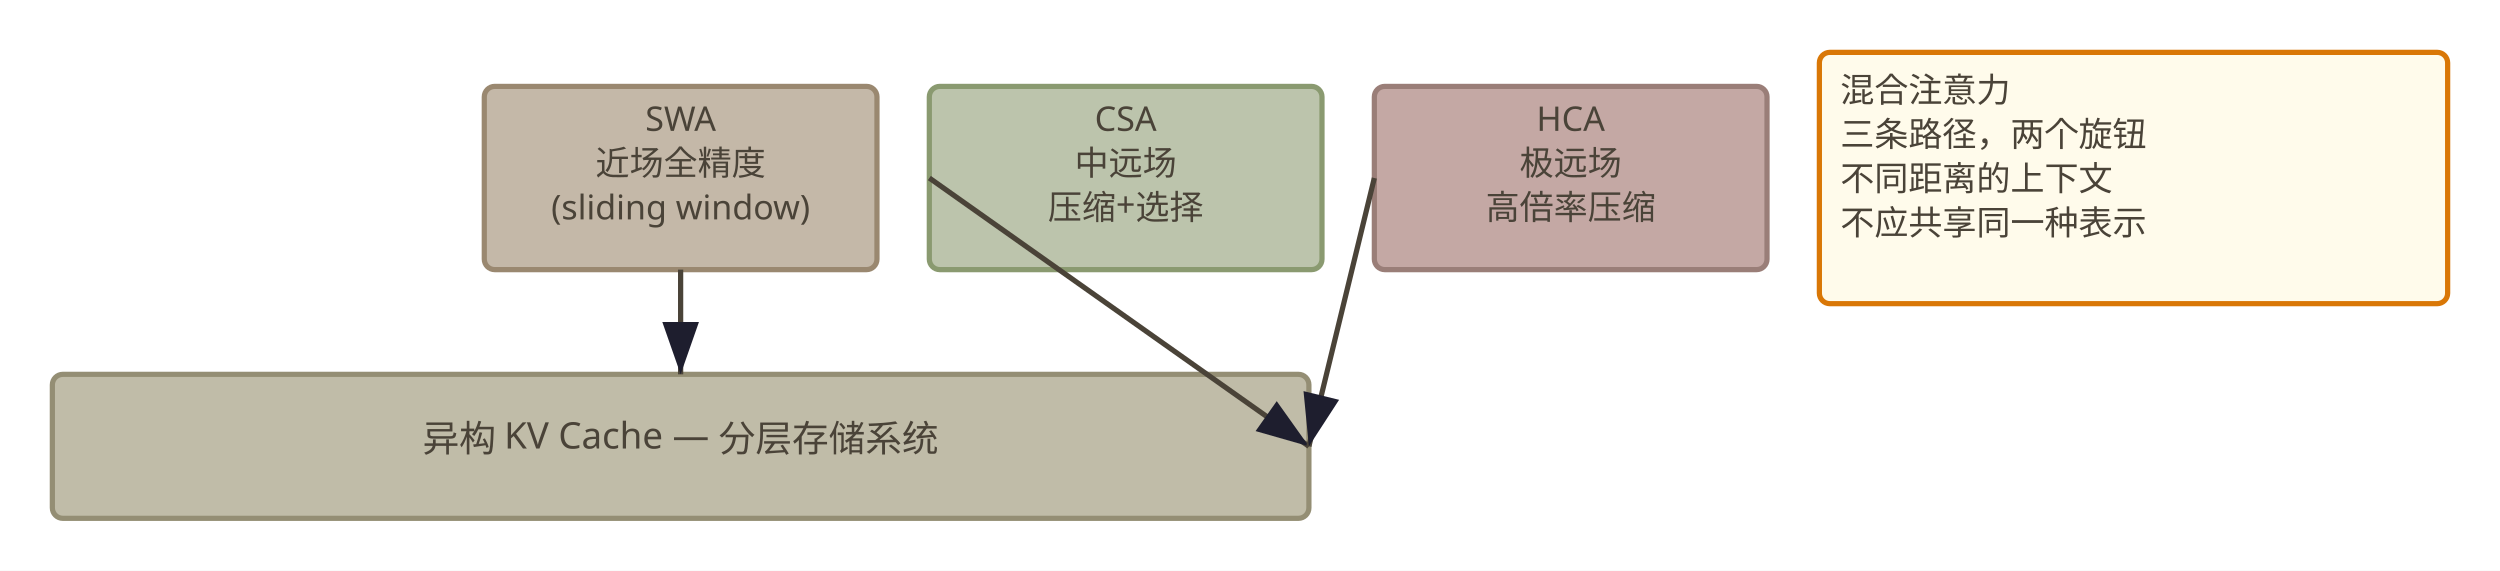
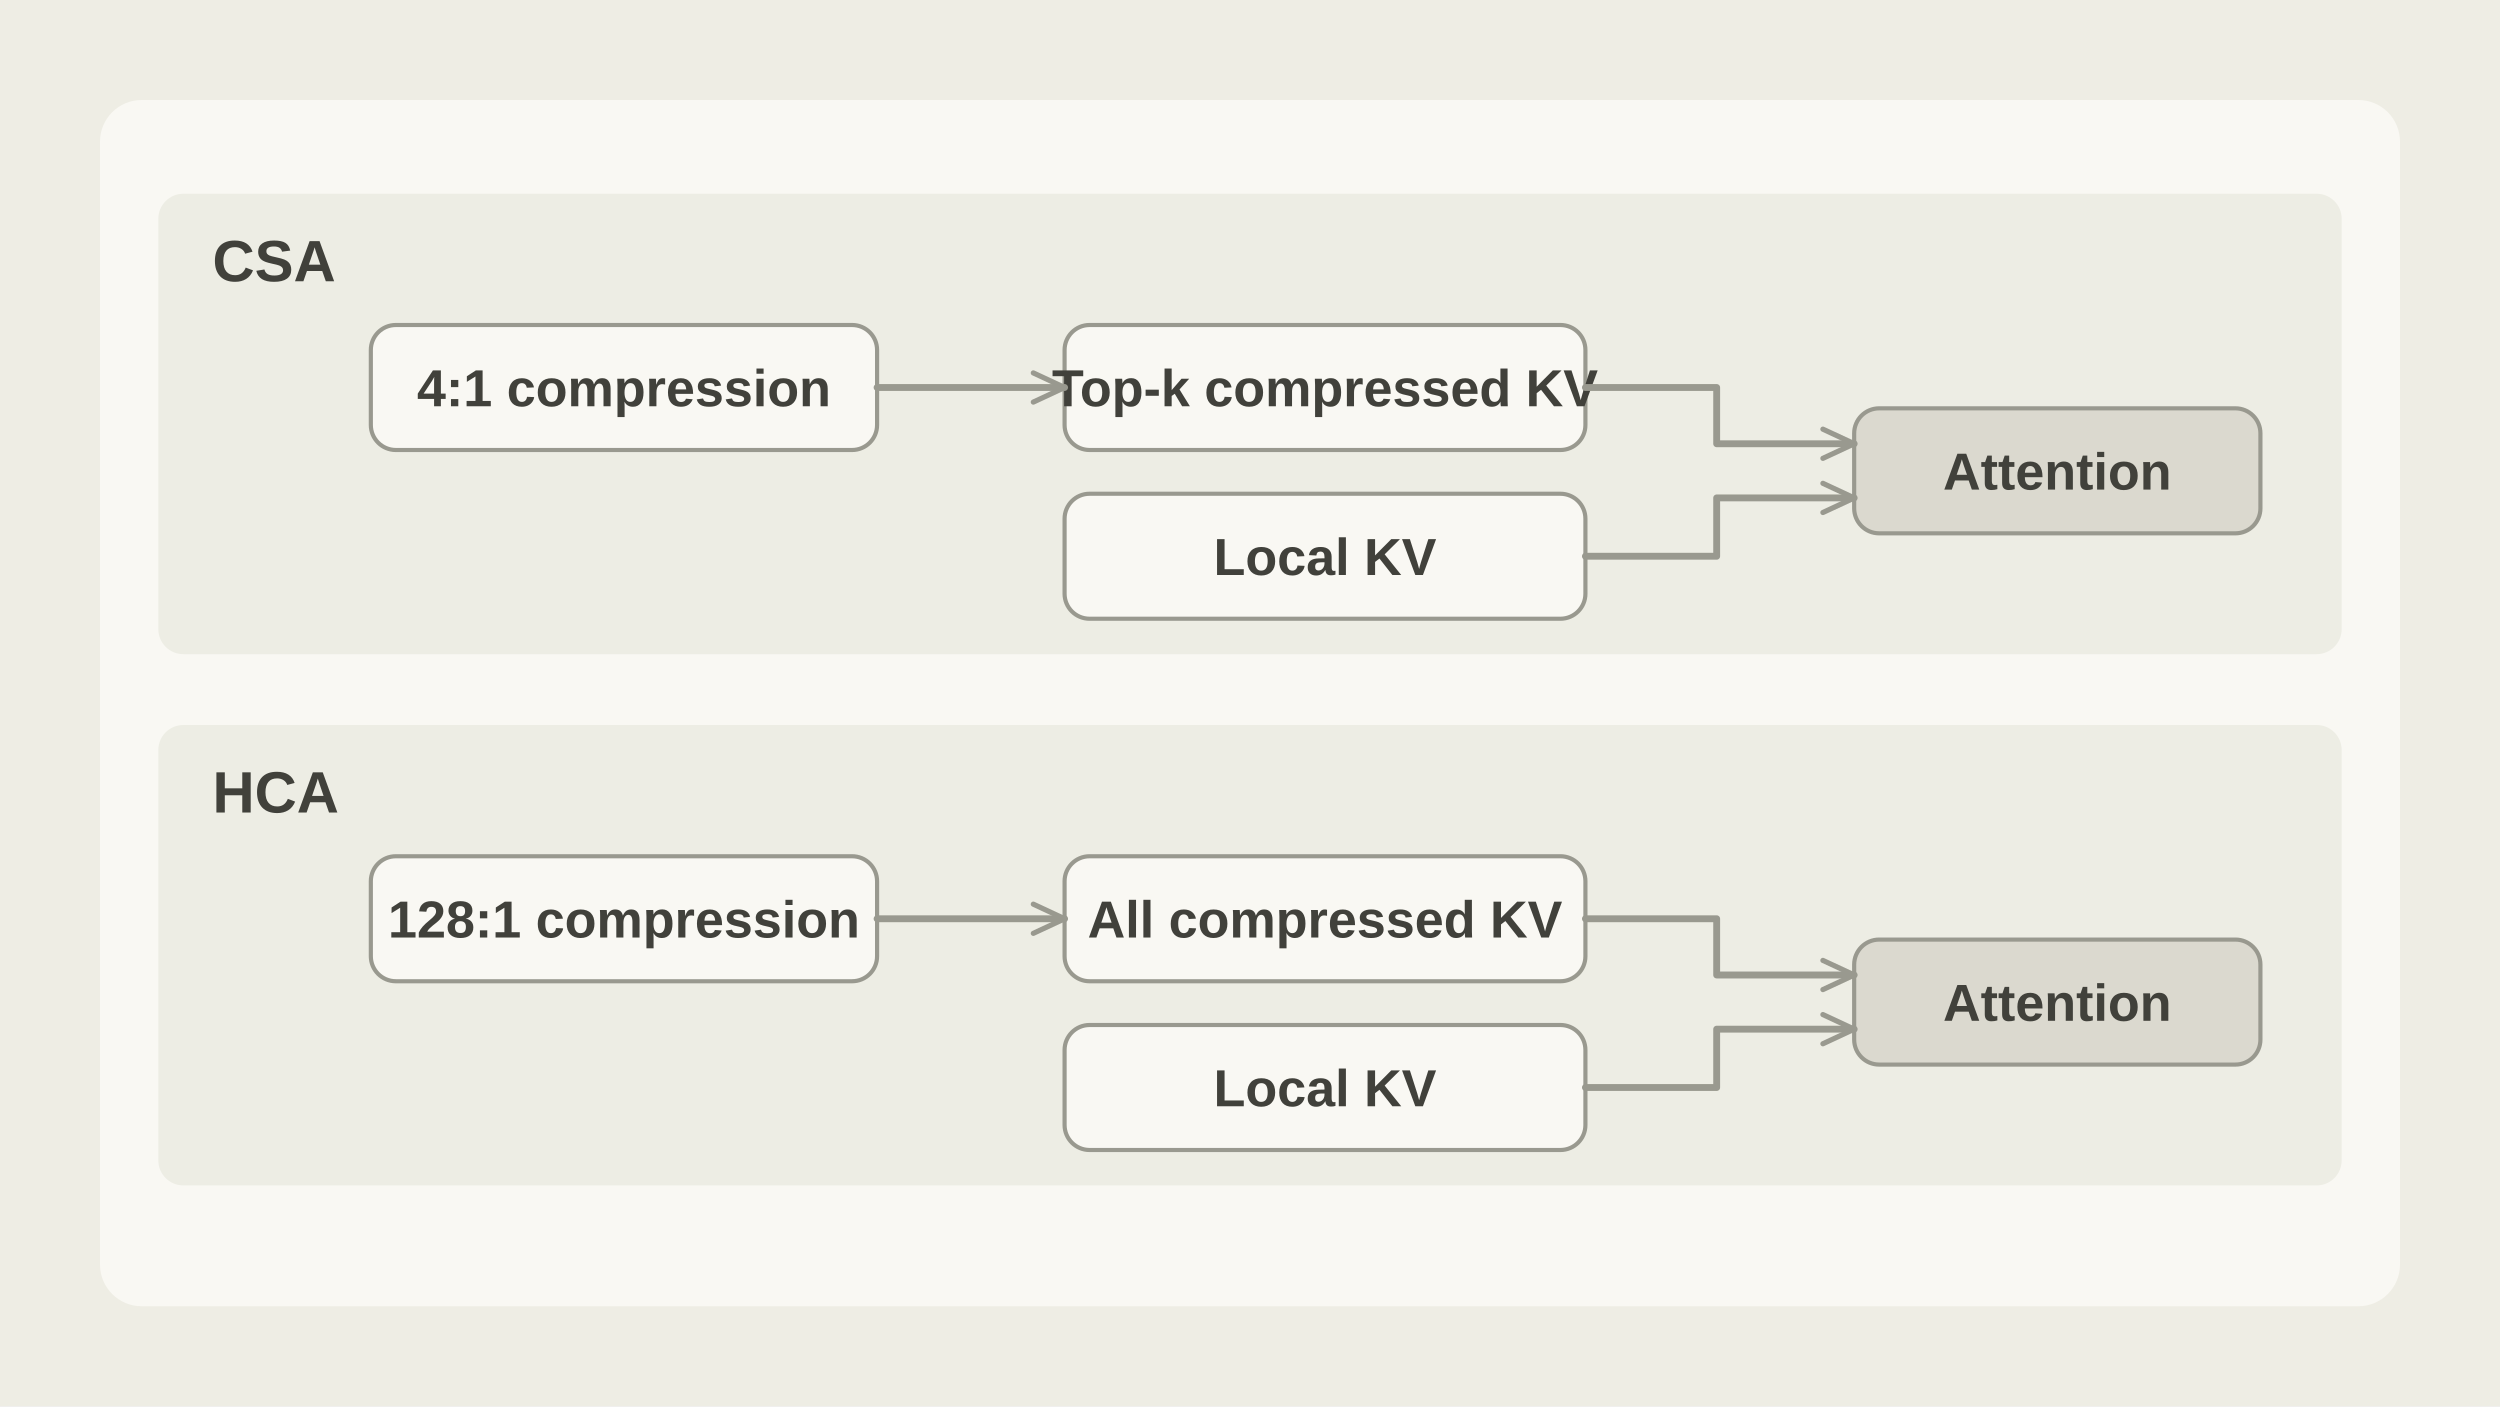
- <svg xmlns="http://www.w3.org/2000/svg" viewBox="-125 27 955 218" width="955" height="218">
-   <rect x="-125" y="27" width="955" height="218" fill="#ffffff" />
-   <rect x="60" y="60" width="150" height="70" fill="#C4B8A8" stroke="#9A8870" stroke-width="2" rx="4" />
-   <rect x="230" y="60" width="150" height="70" fill="#BCC4AC" stroke="#8A9A70" stroke-width="2" rx="4" />
-   <rect x="400" y="60" width="150" height="70" fill="#C4A8A4" stroke="#9A7E78" stroke-width="2" rx="4" />
-   <rect x="-105" y="170" width="480" height="55" fill="#C0BCA8" stroke="#948E74" stroke-width="2" rx="4" />
-   <rect x="570" y="47" width="240" height="96" fill="#fffbeb" stroke="#d97706" stroke-width="2" rx="4" />
-   <path d="M 135 130 L 135 170" fill="none" stroke="#4A4338" stroke-width="2" marker-end="url(#arrowhead)" />
-   <path d="M 230 95 L 375 197.5" fill="none" stroke="#4A4338" stroke-width="2" marker-end="url(#arrowhead)" />
-   <path d="M 400 95 L 375 197.5" fill="none" stroke="#4A4338" stroke-width="2" marker-end="url(#arrowhead)" />
-   <text x="135" y="77" font-family="Virgil, Segoe UI Emoji, sans-serif" font-size="13" fill="#4A4338" text-anchor="middle">SWA</text>
-   <text x="135" y="93.9" font-family="Virgil, Segoe UI Emoji, sans-serif" font-size="13" fill="#4A4338" text-anchor="middle">近场全精度</text>
-   <text x="135" y="110.8" font-family="Virgil, Segoe UI Emoji, sans-serif" font-size="13" fill="#4A4338" text-anchor="middle">(sliding window)</text>
-   <text x="305" y="77" font-family="Virgil, Segoe UI Emoji, sans-serif" font-size="13" fill="#4A4338" text-anchor="middle">CSA</text>
-   <text x="305" y="93.9" font-family="Virgil, Segoe UI Emoji, sans-serif" font-size="13" fill="#4A4338" text-anchor="middle">中远场</text>
-   <text x="305" y="110.8" font-family="Virgil, Segoe UI Emoji, sans-serif" font-size="13" fill="#4A4338" text-anchor="middle">压缩+选择</text>
-   <text x="475" y="77" font-family="Virgil, Segoe UI Emoji, sans-serif" font-size="13" fill="#4A4338" text-anchor="middle">HCA</text>
-   <text x="475" y="93.9" font-family="Virgil, Segoe UI Emoji, sans-serif" font-size="13" fill="#4A4338" text-anchor="middle">极远场</text>
-   <text x="475" y="110.8" font-family="Virgil, Segoe UI Emoji, sans-serif" font-size="13" fill="#4A4338" text-anchor="middle">高倍率压缩</text>
-   <text x="135" y="199.5" font-family="Virgil, Segoe UI Emoji, sans-serif" font-size="14" fill="#4A4338" text-anchor="middle">异构 KV Cache — 分层存储系统</text>
-   <text x="578" y="66" font-family="Virgil, Segoe UI Emoji, sans-serif" font-size="13" fill="#4A4338" text-anchor="start">混合注意力</text>
-   <text x="578" y="82.9" font-family="Virgil, Segoe UI Emoji, sans-serif" font-size="13" fill="#4A4338" text-anchor="start">三条路径，两个旋钮</text>
-   <text x="578" y="99.8" font-family="Virgil, Segoe UI Emoji, sans-serif" font-size="13" fill="#4A4338" text-anchor="start">不同距离的上下文</text>
-   <text x="578" y="116.7" font-family="Virgil, Segoe UI Emoji, sans-serif" font-size="13" fill="#4A4338" text-anchor="start">不应共享同一种表示</text>
+ <svg xmlns="http://www.w3.org/2000/svg" width="1200" height="675" viewBox="0 0 1200 675" role="img" aria-labelledby="title description">
  <defs>
-     <marker id="arrowhead" markerWidth="10" markerHeight="7" refX="10" refY="3.5" orient="auto">
-       <polygon points="0 0, 10 3.5, 0 7" fill="#1e1e2e" />
+     <marker id="warm-arrow" markerWidth="19" markerHeight="18" refX="17" refY="9" orient="auto" markerUnits="userSpaceOnUse">
+       <path d="M2 2 L17 9 L2 16" fill="none" stroke="#99998F" stroke-width="2.5" stroke-linecap="round" stroke-linejoin="round" />
+     </marker>
+     <marker id="accent-arrow" markerWidth="19" markerHeight="18" refX="17" refY="9" orient="auto" markerUnits="userSpaceOnUse">
+       <path d="M2 2 L17 9 L2 16" fill="none" stroke="#62756A" stroke-width="2.5" stroke-linecap="round" stroke-linejoin="round" />
    </marker>
  </defs>
+   <rect x="0" y="0" width="1200" height="675" fill="#EEEDE4" stroke="none" stroke-width="2" rx="0" />
+   <rect x="48" y="48" width="1104" height="579" fill="#F9F8F3" stroke="none" stroke-width="2" rx="20" />
+   <rect x="76" y="93" width="1048" height="221" fill="#EDEDE4" stroke="none" stroke-width="2" rx="12" />
+   <text x="102" y="135" font-family="Segoe UI, Arial, sans-serif" font-size="28" font-weight="600" fill="#41413B" text-anchor="start">CSA</text>
+   <rect x="178" y="156" width="243" height="60" fill="#F9F8F3" stroke="#99998F" stroke-width="2" rx="12" />
+   <text x="299.5" y="195" font-family="Segoe UI, Arial, sans-serif" font-size="25" font-weight="600" fill="#41413B" text-anchor="middle">4:1 compression</text>
+   <rect x="511" y="156" width="250" height="60" fill="#F9F8F3" stroke="#99998F" stroke-width="2" rx="12" />
+   <text x="636" y="195" font-family="Segoe UI, Arial, sans-serif" font-size="25" font-weight="600" fill="#41413B" text-anchor="middle">Top-k compressed KV</text>
+   <rect x="511" y="237" width="250" height="60" fill="#F9F8F3" stroke="#99998F" stroke-width="2" rx="12" />
+   <text x="636" y="276" font-family="Segoe UI, Arial, sans-serif" font-size="25" font-weight="600" fill="#41413B" text-anchor="middle">Local KV</text>
+   <rect x="890" y="196" width="195" height="60" fill="#DBD9CF" stroke="#99998F" stroke-width="2" rx="12" />
+   <text x="987.5" y="235" font-family="Segoe UI, Arial, sans-serif" font-size="25" font-weight="600" fill="#41413B" text-anchor="middle">Attention</text>
+   <polyline points="421,186 511,186" fill="none" stroke="#99998F" stroke-width="3.3" stroke-linecap="round" stroke-linejoin="round" marker-end="url(#warm-arrow)" />
+   <polyline points="761,186 824,186 824,213 890,213" fill="none" stroke="#99998F" stroke-width="3.3" stroke-linecap="round" stroke-linejoin="round" marker-end="url(#warm-arrow)" />
+   <polyline points="761,267 824,267 824,239 890,239" fill="none" stroke="#99998F" stroke-width="3.3" stroke-linecap="round" stroke-linejoin="round" marker-end="url(#warm-arrow)" />
+   <rect x="76" y="348" width="1048" height="221" fill="#EDEDE4" stroke="none" stroke-width="2" rx="12" />
+   <text x="102" y="390" font-family="Segoe UI, Arial, sans-serif" font-size="28" font-weight="600" fill="#41413B" text-anchor="start">HCA</text>
+   <rect x="178" y="411" width="243" height="60" fill="#F9F8F3" stroke="#99998F" stroke-width="2" rx="12" />
+   <text x="299.5" y="450" font-family="Segoe UI, Arial, sans-serif" font-size="25" font-weight="600" fill="#41413B" text-anchor="middle">128:1 compression</text>
+   <rect x="511" y="411" width="250" height="60" fill="#F9F8F3" stroke="#99998F" stroke-width="2" rx="12" />
+   <text x="636" y="450" font-family="Segoe UI, Arial, sans-serif" font-size="25" font-weight="600" fill="#41413B" text-anchor="middle">All compressed KV</text>
+   <rect x="511" y="492" width="250" height="60" fill="#F9F8F3" stroke="#99998F" stroke-width="2" rx="12" />
+   <text x="636" y="531" font-family="Segoe UI, Arial, sans-serif" font-size="25" font-weight="600" fill="#41413B" text-anchor="middle">Local KV</text>
+   <rect x="890" y="451" width="195" height="60" fill="#DBD9CF" stroke="#99998F" stroke-width="2" rx="12" />
+   <text x="987.5" y="490" font-family="Segoe UI, Arial, sans-serif" font-size="25" font-weight="600" fill="#41413B" text-anchor="middle">Attention</text>
+   <polyline points="421,441 511,441" fill="none" stroke="#99998F" stroke-width="3.3" stroke-linecap="round" stroke-linejoin="round" marker-end="url(#warm-arrow)" />
+   <polyline points="761,441 824,441 824,468 890,468" fill="none" stroke="#99998F" stroke-width="3.3" stroke-linecap="round" stroke-linejoin="round" marker-end="url(#warm-arrow)" />
+   <polyline points="761,522 824,522 824,494 890,494" fill="none" stroke="#99998F" stroke-width="3.3" stroke-linecap="round" stroke-linejoin="round" marker-end="url(#warm-arrow)" />
</svg>
